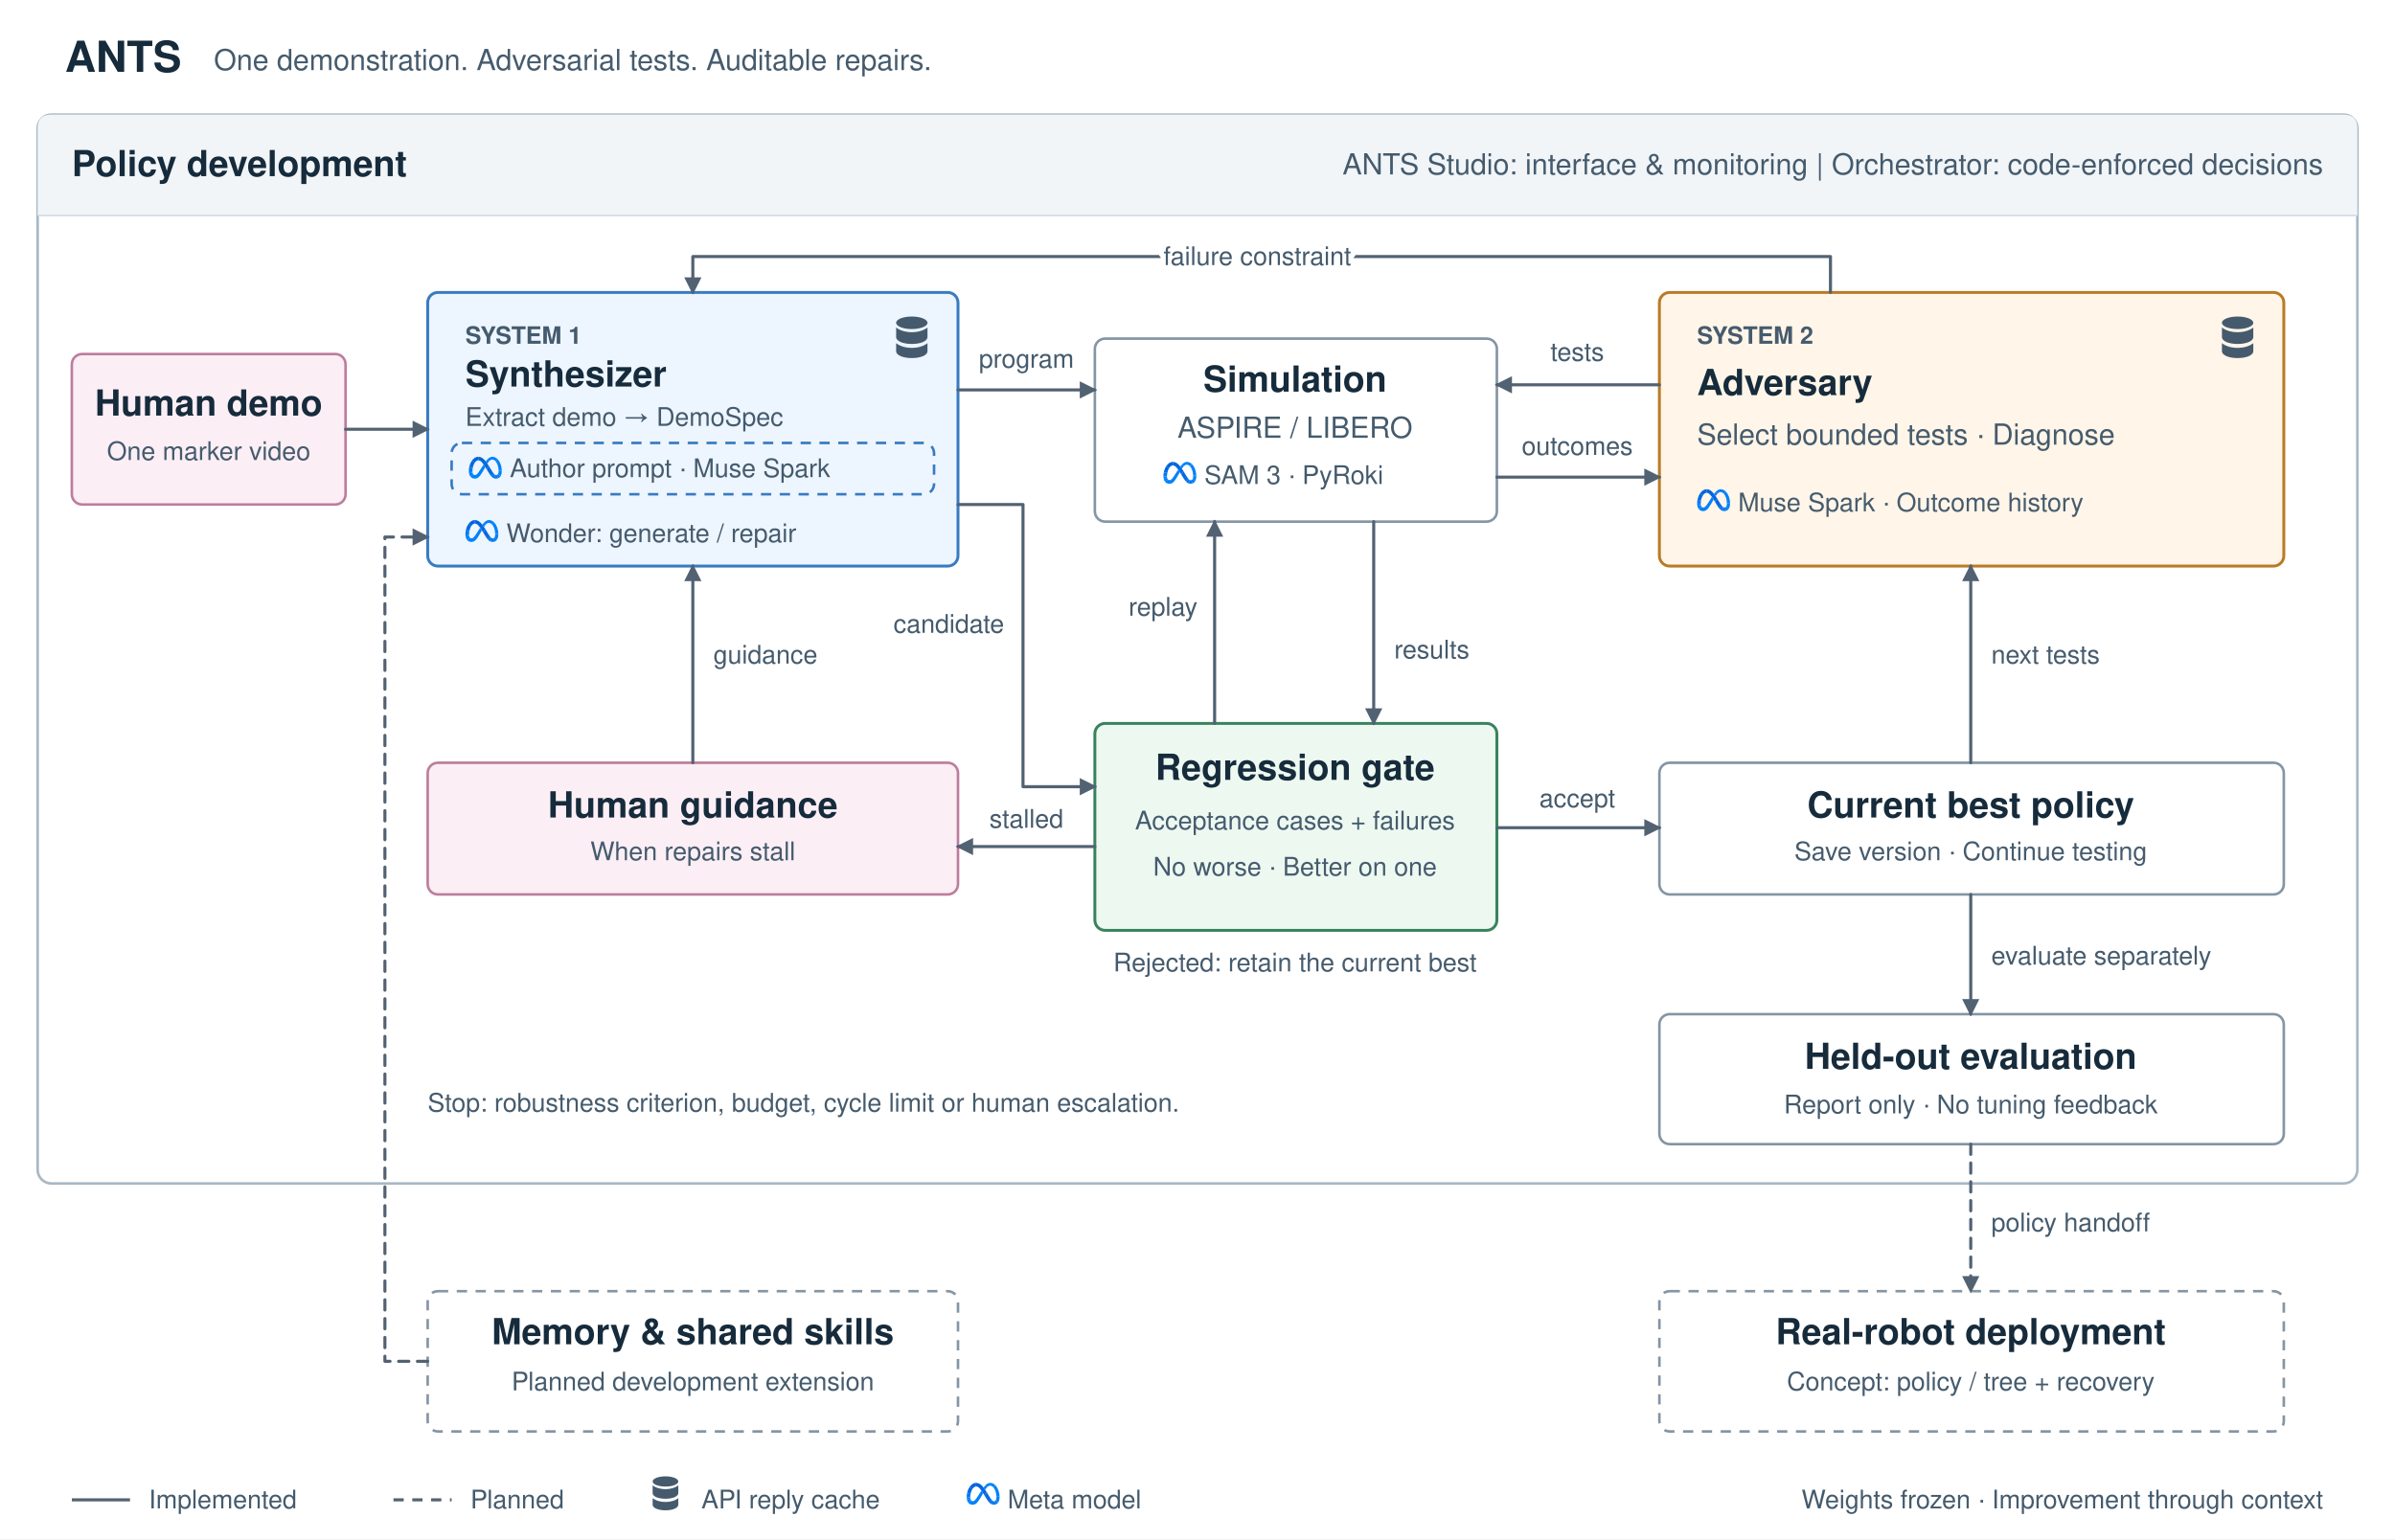
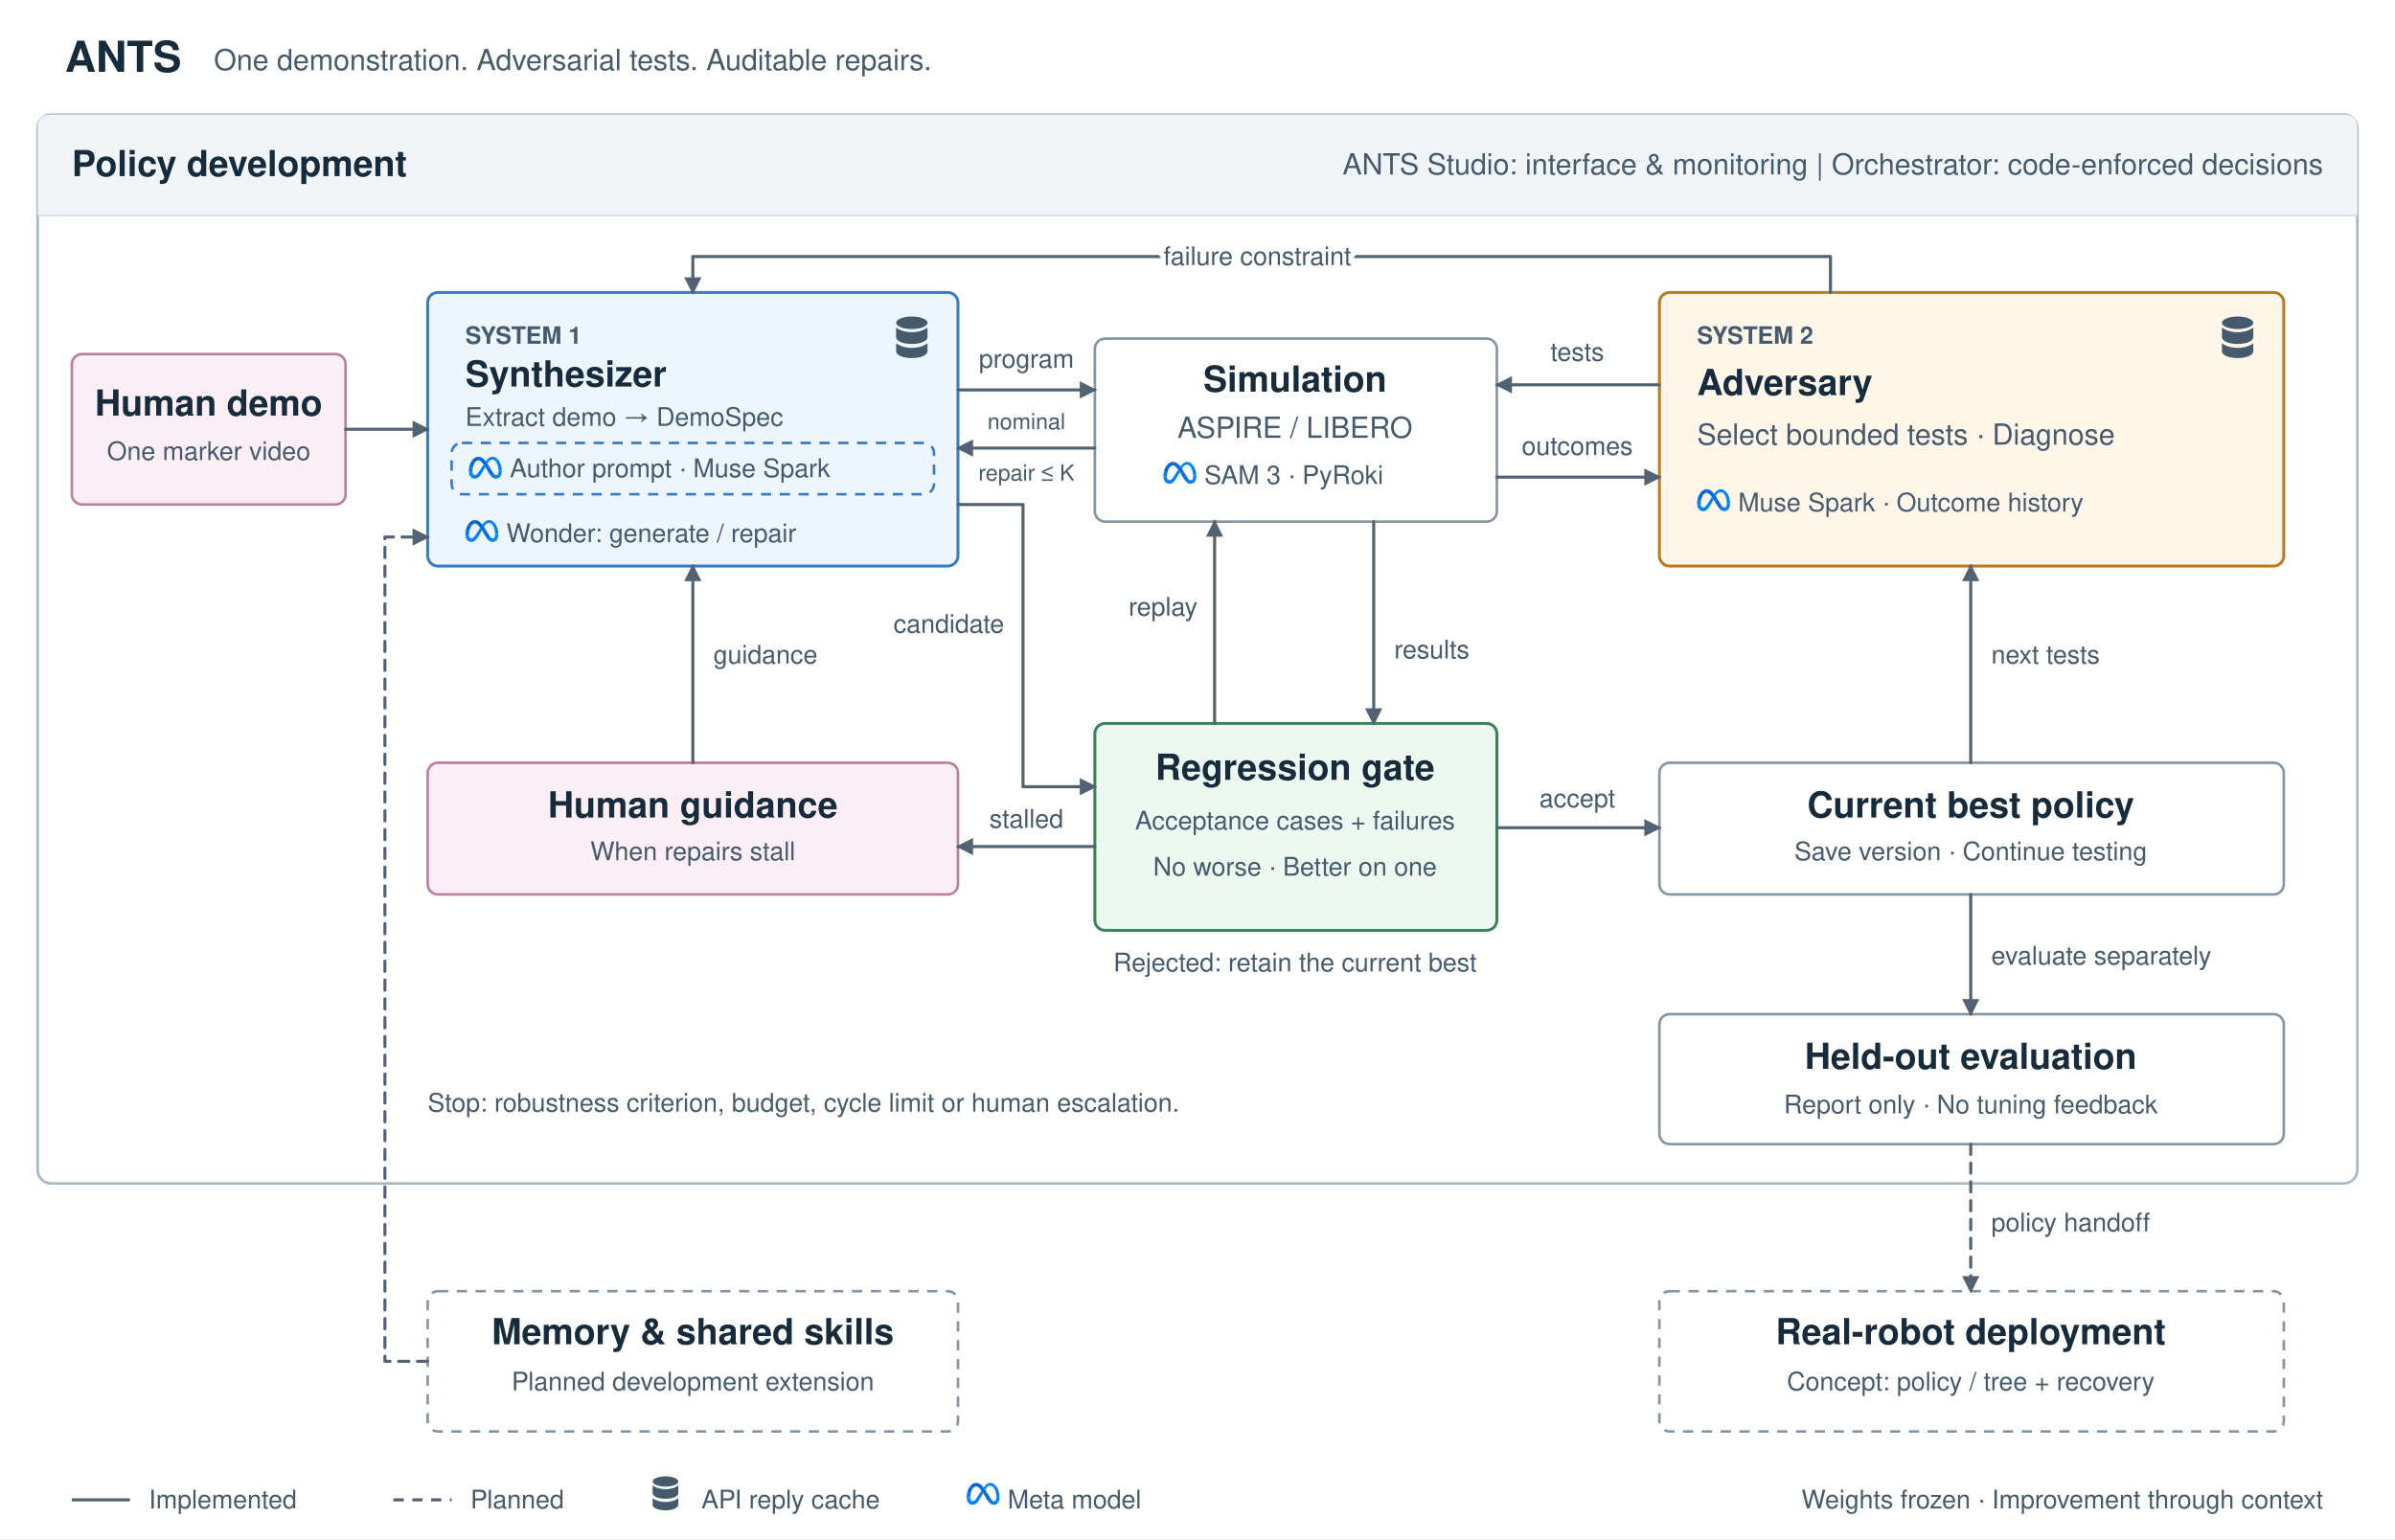
<svg xmlns="http://www.w3.org/2000/svg" width="1400" height="900" viewBox="0 0 1400 900" role="img" aria-labelledby="title description">
  <defs>
    <marker id="arrow" viewBox="0 0 10 10" refX="8" refY="5" markerWidth="7" markerHeight="7" orient="auto-start-reverse">
      <path d="M1 1L9 5L1 9Z" fill="#526272" />
    </marker>
    <symbol id="meta" viewBox="0 0 15.5 11">
      <path d="M4.402 0.055C4.397 0.055 4.392 0.055 4.387 0.055L4.367 1.698C4.372 1.698 4.376 1.698 4.381 1.698H4.381C5.463 1.698 6.302 2.551 8.125 5.623L8.236 5.81L8.244 5.822L9.264 4.29L9.257 4.278C9.017 3.888 8.786 3.528 8.565 3.2C8.308 2.819 8.063 2.48 7.824 2.176C6.618 0.64 5.609 0.055 4.402 0.055Z" fill="url(#paint0_linear_19972_244769)" />
      <path d="M4.387 0.055C3.174 0.061 2.101 0.845 1.327 2.046C1.324 2.049 1.322 2.053 1.32 2.056L2.742 2.83C2.744 2.827 2.746 2.823 2.749 2.82C3.201 2.139 3.764 1.705 4.367 1.698C4.372 1.698 4.376 1.698 4.381 1.698L4.402 0.055C4.397 0.055 4.392 0.055 4.387 0.055Z" fill="url(#paint1_linear_19972_244769)" />
      <path d="M1.327 2.047C1.324 2.05 1.322 2.054 1.32 2.057C0.811 2.85 0.432 3.822 0.227 4.871C0.226 4.875 0.225 4.88 0.224 4.884L1.821 5.261C1.822 5.256 1.823 5.252 1.824 5.247C1.994 4.326 2.319 3.471 2.741 2.831C2.744 2.828 2.746 2.824 2.748 2.821L1.327 2.047Z" fill="url(#paint2_linear_19972_244769)" />
      <path d="M1.824 5.248L0.227 4.871C0.226 4.876 0.225 4.88 0.224 4.885C0.112 5.462 0.055 6.048 0.054 6.635C0.054 6.64 0.054 6.645 0.054 6.649L1.692 6.796C1.692 6.791 1.692 6.786 1.692 6.782C1.691 6.748 1.69 6.713 1.69 6.678C1.691 6.203 1.735 5.729 1.821 5.262C1.822 5.257 1.823 5.252 1.824 5.248Z" fill="url(#paint3_linear_19972_244769)" />
      <path d="M1.742 7.305C1.712 7.136 1.696 6.965 1.692 6.794C1.692 6.789 1.692 6.784 1.692 6.779L0.054 6.633C0.054 6.638 0.054 6.642 0.054 6.647V6.648C0.054 7.014 0.085 7.356 0.144 7.672C0.145 7.677 0.146 7.681 0.146 7.686L1.744 7.318C1.743 7.314 1.743 7.309 1.742 7.305Z" fill="url(#paint4_linear_19972_244769)" />
      <path d="M2.115 8.154C1.937 7.96 1.811 7.679 1.744 7.32C1.743 7.316 1.743 7.311 1.742 7.307L0.144 7.674C0.145 7.679 0.145 7.683 0.146 7.688C0.267 8.322 0.504 8.851 0.843 9.25C0.846 9.254 0.849 9.258 0.852 9.261L2.125 8.165C2.121 8.161 2.118 8.158 2.115 8.154Z" fill="url(#paint5_linear_19972_244769)" />
      <path d="M6.849 3.607C5.886 5.084 5.303 6.011 5.303 6.011C4.02 8.022 3.576 8.472 2.862 8.472C2.564 8.472 2.315 8.366 2.125 8.163C2.121 8.16 2.118 8.157 2.115 8.153L0.843 9.249C0.846 9.253 0.849 9.256 0.852 9.26C1.321 9.806 1.982 10.109 2.8 10.109C4.037 10.109 4.927 9.525 6.509 6.76C6.509 6.76 7.169 5.595 7.623 4.793C7.342 4.339 7.086 3.946 6.849 3.607Z" fill="#0082FB" />
      <path d="M8.566 1.277C8.562 1.281 8.559 1.284 8.556 1.288C8.303 1.557 8.06 1.858 7.824 2.177C8.062 2.481 8.308 2.821 8.565 3.201C8.868 2.734 9.15 2.356 9.427 2.066C9.43 2.063 9.433 2.06 9.437 2.056L8.566 1.277Z" fill="url(#paint6_linear_19972_244769)" />
      <path d="M13.241 1.131C12.569 0.453 11.768 0.055 10.912 0.055C10.01 0.055 9.251 0.549 8.566 1.276C8.562 1.279 8.559 1.283 8.556 1.286L9.427 2.065C9.43 2.062 9.433 2.058 9.437 2.055C9.888 1.586 10.325 1.351 10.809 1.351H10.808C11.329 1.351 11.817 1.597 12.239 2.026C12.243 2.03 12.246 2.033 12.249 2.037L13.251 1.141C13.248 1.138 13.244 1.135 13.241 1.131Z" fill="#0082FB" />
      <path d="M15.182 6.417C15.145 4.239 14.382 2.291 13.251 1.141C13.247 1.138 13.244 1.134 13.241 1.131L12.239 2.026C12.243 2.029 12.246 2.033 12.249 2.036C13.101 2.911 13.684 4.537 13.738 6.416C13.738 6.421 13.738 6.426 13.738 6.431L15.182 6.431C15.182 6.426 15.182 6.422 15.182 6.417Z" fill="url(#paint7_linear_19972_244769)" />
      <path d="M15.182 6.433C15.182 6.428 15.182 6.423 15.182 6.418L13.738 6.418C13.738 6.423 13.738 6.427 13.738 6.432C13.74 6.52 13.741 6.609 13.741 6.698C13.741 7.211 13.665 7.625 13.509 7.924C13.507 7.929 13.505 7.933 13.502 7.937L14.579 9.058C14.582 9.054 14.585 9.05 14.587 9.046C14.978 8.442 15.184 7.604 15.184 6.587C15.184 6.536 15.183 6.484 15.182 6.433Z" fill="url(#paint8_linear_19972_244769)" />
      <path d="M13.509 7.922C13.507 7.926 13.505 7.931 13.502 7.935C13.368 8.187 13.175 8.355 12.924 8.429L13.415 9.976C13.48 9.954 13.543 9.93 13.605 9.902C13.623 9.894 13.642 9.885 13.66 9.877C13.67 9.872 13.681 9.867 13.691 9.862C14.015 9.7 14.29 9.461 14.512 9.154C14.525 9.135 14.539 9.116 14.552 9.097C14.561 9.083 14.57 9.069 14.579 9.055C14.582 9.051 14.585 9.047 14.587 9.043L13.509 7.922Z" fill="url(#paint9_linear_19972_244769)" />
      <path d="M12.611 8.471C12.447 8.471 12.301 8.446 12.159 8.383L11.656 9.967C11.939 10.064 12.24 10.107 12.576 10.107C12.886 10.107 13.171 10.061 13.428 9.972L12.937 8.425C12.832 8.456 12.722 8.472 12.611 8.471V8.471Z" fill="url(#paint10_linear_19972_244769)" />
      <path d="M11.605 7.931C11.602 7.927 11.599 7.924 11.596 7.92L10.439 9.123C10.442 9.127 10.445 9.13 10.448 9.133C10.851 9.562 11.234 9.828 11.67 9.973L12.172 8.39C11.989 8.311 11.811 8.169 11.605 7.931Z" fill="url(#paint11_linear_19972_244769)" />
      <path d="M11.596 7.919C11.249 7.515 10.819 6.843 10.144 5.757L9.264 4.289L9.257 4.277L8.236 5.809L8.243 5.821L8.867 6.87C9.471 7.881 9.964 8.613 10.439 9.122C10.442 9.125 10.445 9.129 10.449 9.132L11.605 7.93C11.602 7.926 11.599 7.922 11.596 7.919Z" fill="url(#paint12_linear_19972_244769)" />
      <linearGradient id="paint0_linear_19972_244769" x1="8.586" y1="5.199" x2="5.197" y2="0.758" gradientUnits="userSpaceOnUse">
        <stop offset="0.001" stop-color="#0867DF" />
        <stop offset="0.454" stop-color="#0668E1" />
        <stop offset="0.859" stop-color="#0064E0" />
      </linearGradient>
      <linearGradient id="paint1_linear_19972_244769" x1="1.988" y1="2.322" x2="4.311" y2="0.558" gradientUnits="userSpaceOnUse">
        <stop offset="0.132" stop-color="#0064DF" />
        <stop offset="0.999" stop-color="#0064E0" />
      </linearGradient>
      <linearGradient id="paint2_linear_19972_244769" x1="1.003" y1="4.912" x2="1.935" y2="2.565" gradientUnits="userSpaceOnUse">
        <stop offset="0.015" stop-color="#0072EC" />
        <stop offset="0.688" stop-color="#0064DF" />
      </linearGradient>
      <linearGradient id="paint3_linear_19972_244769" x1="0.876" y1="6.607" x2="0.984" y2="5.174" gradientUnits="userSpaceOnUse">
        <stop offset="0.073" stop-color="#007CF6" />
        <stop offset="0.994" stop-color="#0072EC" />
      </linearGradient>
      <linearGradient id="paint4_linear_19972_244769" x1="0.936" y1="7.383" x2="0.858" y2="6.809" gradientUnits="userSpaceOnUse">
        <stop offset="0.073" stop-color="#007FF9" />
        <stop offset="1" stop-color="#007CF6" />
      </linearGradient>
      <linearGradient id="paint5_linear_19972_244769" x1="0.89" y1="7.536" x2="1.371" y2="8.556" gradientUnits="userSpaceOnUse">
        <stop offset="0.073" stop-color="#007FF9" />
        <stop offset="1" stop-color="#0082FB" />
      </linearGradient>
      <linearGradient id="paint6_linear_19972_244769" x1="8.279" y1="2.602" x2="8.915" y2="1.723" gradientUnits="userSpaceOnUse">
        <stop offset="0.28" stop-color="#007FF8" />
        <stop offset="0.914" stop-color="#0082FB" />
      </linearGradient>
      <linearGradient id="paint7_linear_19972_244769" x1="13.112" y1="1.461" x2="14.441" y2="6.352" gradientUnits="userSpaceOnUse">
        <stop stop-color="#0082FB" />
        <stop offset="1" stop-color="#0081FA" />
      </linearGradient>
      <linearGradient id="paint8_linear_19972_244769" x1="14.762" y1="6.541" x2="13.921" y2="8.241" gradientUnits="userSpaceOnUse">
        <stop offset="0.062" stop-color="#0081FA" />
        <stop offset="1" stop-color="#0080F9" />
      </linearGradient>
      <linearGradient id="paint9_linear_19972_244769" x1="13.252" y1="9.141" x2="14.039" y2="8.605" gradientUnits="userSpaceOnUse">
        <stop stop-color="#027AF3" />
        <stop offset="1" stop-color="#0080F9" />
      </linearGradient>
      <linearGradient id="paint10_linear_19972_244769" x1="12.018" y1="9.245" x2="13.111" y2="9.245" gradientUnits="userSpaceOnUse">
        <stop stop-color="#0377EF" />
        <stop offset="0.999" stop-color="#0279F1" />
      </linearGradient>
      <linearGradient id="paint11_linear_19972_244769" x1="11.068" y1="8.645" x2="11.854" y2="9.107" gradientUnits="userSpaceOnUse">
        <stop offset="0.002" stop-color="#0471E9" />
        <stop offset="1" stop-color="#0377EF" />
      </linearGradient>
      <linearGradient id="paint12_linear_19972_244769" x1="8.671" y1="5.235" x2="11.188" y2="8.4" gradientUnits="userSpaceOnUse">
        <stop offset="0.277" stop-color="#0867DF" />
        <stop offset="1" stop-color="#0471E9" />
      </linearGradient>
    </symbol>
    <symbol id="cache" viewBox="0 0 24 28">
      <g fill="#455b6d">
        <ellipse cx="12" cy="5" rx="10" ry="4" />
        <path d="M2 8C7 12 17 12 22 8V14C22 20 2 20 2 14ZM2 18C7 22 17 22 22 18V23C22 29 2 29 2 23Z" />
      </g>
    </symbol>
  </defs>
  <style>
    text{font-family:Helvetica,Arial,sans-serif;letter-spacing:0;fill:#162b3b}
    .heading{font-size:25px;font-weight:700}
    .title{font-size:21px;font-weight:700}
    .body{font-size:17px;fill:#455b6d}
    .small{font-size:15px;fill:#455b6d}
    .label{font-size:15px;fill:#455b6d;paint-order:stroke;stroke:#fff;stroke-width:6px;stroke-linejoin:round}
    .eyebrow{font-size:14px;font-weight:700;fill:#455b6d}
    .edge{fill:none;stroke:#526272;stroke-width:1.8;stroke-linecap:round;stroke-linejoin:round;marker-end:url(#arrow)}
    .planned{stroke-dasharray:6 5}
    .box{fill:#fff;stroke:#8495a4;stroke-width:1.5}
  </style>
  <rect width="1400" height="900" fill="#fff" />
  <text x="38" y="42" class="heading">ANTS</text>
  <text x="125" y="41" class="body">One demonstration. Adversarial tests. Auditable repairs.</text>
  <rect x="22" y="67" width="1356" height="625" rx="8" fill="#fff" stroke="#a8b7c3" stroke-width="1.5" />
  <path d="M30 67H1370Q1378 67 1378 75V126H22V75Q22 67 30 67Z" fill="#f1f5f8" />
  <path d="M22 126H1378" stroke="#d5dee5" />
  <text x="42" y="103" class="title">Policy development</text>
  <text x="1358" y="102" text-anchor="end" class="body">ANTS Studio: interface &amp; monitoring  |  Orchestrator: code-enforced decisions</text>
  <rect x="42" y="207" width="160" height="88" rx="6" fill="#fbeef5" stroke="#bd7d9d" stroke-width="1.5" />
  <text x="122" y="243" text-anchor="middle" class="title">Human demo</text>
  <text x="122" y="269" text-anchor="middle" class="small">One marker video</text>
  <rect x="250" y="171" width="310" height="160" rx="6" fill="#edf5ff" stroke="#387bc1" stroke-width="1.7" />
  <g>
    <use href="#cache" x="522" y="184" width="22" height="26" />
  </g>
  <text x="272" y="201" class="eyebrow">SYSTEM 1</text>
  <text x="272" y="226" class="title">Synthesizer</text>
  <text x="272" y="249" class="small">Extract demo → DemoSpec</text>
  <rect x="264" y="259" width="282" height="30" rx="6" fill="#edf5ff" stroke="#387bc1" stroke-width="1.5" stroke-dasharray="6 5" />
  <use href="#meta" x="274" y="267" width="19.7" height="14" />
  <text x="298" y="279" class="small">Author prompt · Muse Spark</text>
  <use href="#meta" x="272" y="304" width="19.7" height="14" />
  <text x="296" y="317" class="small">Wonder: generate / repair</text>
  <rect x="640" y="198" width="235" height="107" rx="6" class="box" />
  <text x="757" y="229" text-anchor="middle" class="title">Simulation</text>
  <text x="757" y="256" text-anchor="middle" class="body">ASPIRE / LIBERO</text>
  <use href="#meta" x="680" y="270" width="19.7" height="14" />
  <text x="704" y="283" class="small">SAM 3 · PyRoki</text>
  <rect x="970" y="171" width="365" height="160" rx="6" fill="#fff5e8" stroke="#b97a28" stroke-width="1.7" />
  <g>
    <use href="#cache" x="1297" y="184" width="22" height="26" />
  </g>
  <text x="992" y="201" class="eyebrow">SYSTEM 2</text>
  <text x="992" y="231" class="title">Adversary</text>
  <text x="992" y="260" class="body">Select bounded tests · Diagnose</text>
  <use href="#meta" x="992" y="286" width="19.7" height="14" />
  <text x="1016" y="299" class="small">Muse Spark · Outcome history</text>
  <path d="M202 251H250" class="edge" />
  <path d="M560 228H640" class="edge" />
  <text x="600" y="215" text-anchor="middle" class="label">program</text>
+   <g>
+     <path d="M640 262H560" class="edge" />
+     <text x="600" y="251" text-anchor="middle" class="label" style="font-size:13px">nominal</text>
+     <text x="600" y="281" text-anchor="middle" class="label" style="font-size:13px">repair ≤ K</text>
+   </g>
  <path d="M970 225H875" class="edge" />
  <text x="922" y="211" text-anchor="middle" class="label">tests</text>
  <path d="M875 279H970" class="edge" />
  <text x="922" y="266" text-anchor="middle" class="label">outcomes</text>
  <path d="M1070 171V150H405V171" class="edge" />
  <text x="735" y="155" text-anchor="middle" class="label">failure constraint</text>
  <rect x="640" y="423" width="235" height="121" rx="6" fill="#edf8f1" stroke="#39835c" stroke-width="1.7" />
  <text x="757" y="456" text-anchor="middle" class="title">Regression gate</text>
  <text x="757" y="485" text-anchor="middle" class="small">Acceptance cases + failures</text>
  <text x="757" y="512" text-anchor="middle" class="small">No worse · Better on one</text>
  <path d="M560 295H598V460H640" class="edge" />
  <text x="587" y="370" text-anchor="end" class="label">candidate</text>
  <path d="M710 423V305" class="edge" />
  <text x="700" y="360" text-anchor="end" class="label">replay</text>
  <path d="M803 305V423" class="edge" />
  <text x="815" y="385" class="label">results</text>
  <rect x="970" y="446" width="365" height="77" rx="6" class="box" />
  <text x="1152" y="478" text-anchor="middle" class="title">Current best policy</text>
  <text x="1152" y="503" text-anchor="middle" class="small">Save version · Continue testing</text>
  <path d="M875 484H970" class="edge" />
  <text x="922" y="472" text-anchor="middle" class="label">accept</text>
  <path d="M1152 446V331" class="edge" />
  <text x="1164" y="388" class="label">next tests</text>
  <text x="757" y="568" text-anchor="middle" class="small">Rejected: retain the current best</text>
  <rect x="250" y="446" width="310" height="77" rx="6" fill="#fbeef5" stroke="#bd7d9d" stroke-width="1.5" />
  <text x="405" y="478" text-anchor="middle" class="title">Human guidance</text>
  <text x="405" y="503" text-anchor="middle" class="small">When repairs stall</text>
  <path d="M640 495H560" class="edge" />
  <text x="600" y="484" text-anchor="middle" class="label">stalled</text>
  <path d="M405 446V331" class="edge" />
  <text x="417" y="388" class="label">guidance</text>
  <rect x="970" y="593" width="365" height="76" rx="6" class="box" />
  <text x="1152" y="625" text-anchor="middle" class="title">Held-out evaluation</text>
  <text x="1152" y="651" text-anchor="middle" class="small">Report only · No tuning feedback</text>
  <path d="M1152 523V593" class="edge" />
  <text x="1164" y="564" class="label">evaluate separately</text>
  <text x="250" y="650" class="small">Stop: robustness criterion, budget, cycle limit or human escalation.</text>
  <rect x="250" y="755" width="310" height="82" rx="6" fill="#fff" stroke="#8495a4" stroke-width="1.5" class="planned" />
  <text x="405" y="786" text-anchor="middle" class="title">Memory &amp; shared skills</text>
  <text x="405" y="813" text-anchor="middle" class="small">Planned development extension</text>
  <path d="M250 796H225V314H250" class="edge planned" />
  <rect x="970" y="755" width="365" height="82" rx="6" fill="#fff" stroke="#8495a4" stroke-width="1.5" class="planned" />
  <text x="1152" y="786" text-anchor="middle" class="title">Real-robot deployment</text>
  <text x="1152" y="813" text-anchor="middle" class="small">Concept: policy / tree + recovery</text>
  <path d="M1152 669V755" class="edge planned" />
  <text x="1164" y="720" class="label">policy handoff</text>
  <path d="M42 877H76" stroke="#526272" stroke-width="1.8" />
  <text x="87" y="882" class="small">Implemented</text>
  <path d="M230 877H264" stroke="#526272" stroke-width="1.8" class="planned" />
  <text x="275" y="882" class="small">Planned</text>
  <use href="#cache" x="380" y="862" width="18" height="22" />
  <text x="410" y="882" class="small">API reply cache</text>
  <use href="#meta" x="565" y="867" width="19.7" height="14" />
  <text x="589" y="882" class="small">Meta model</text>
  <text x="1358" y="882" text-anchor="end" class="small">Weights frozen · Improvement through context</text>
</svg>
